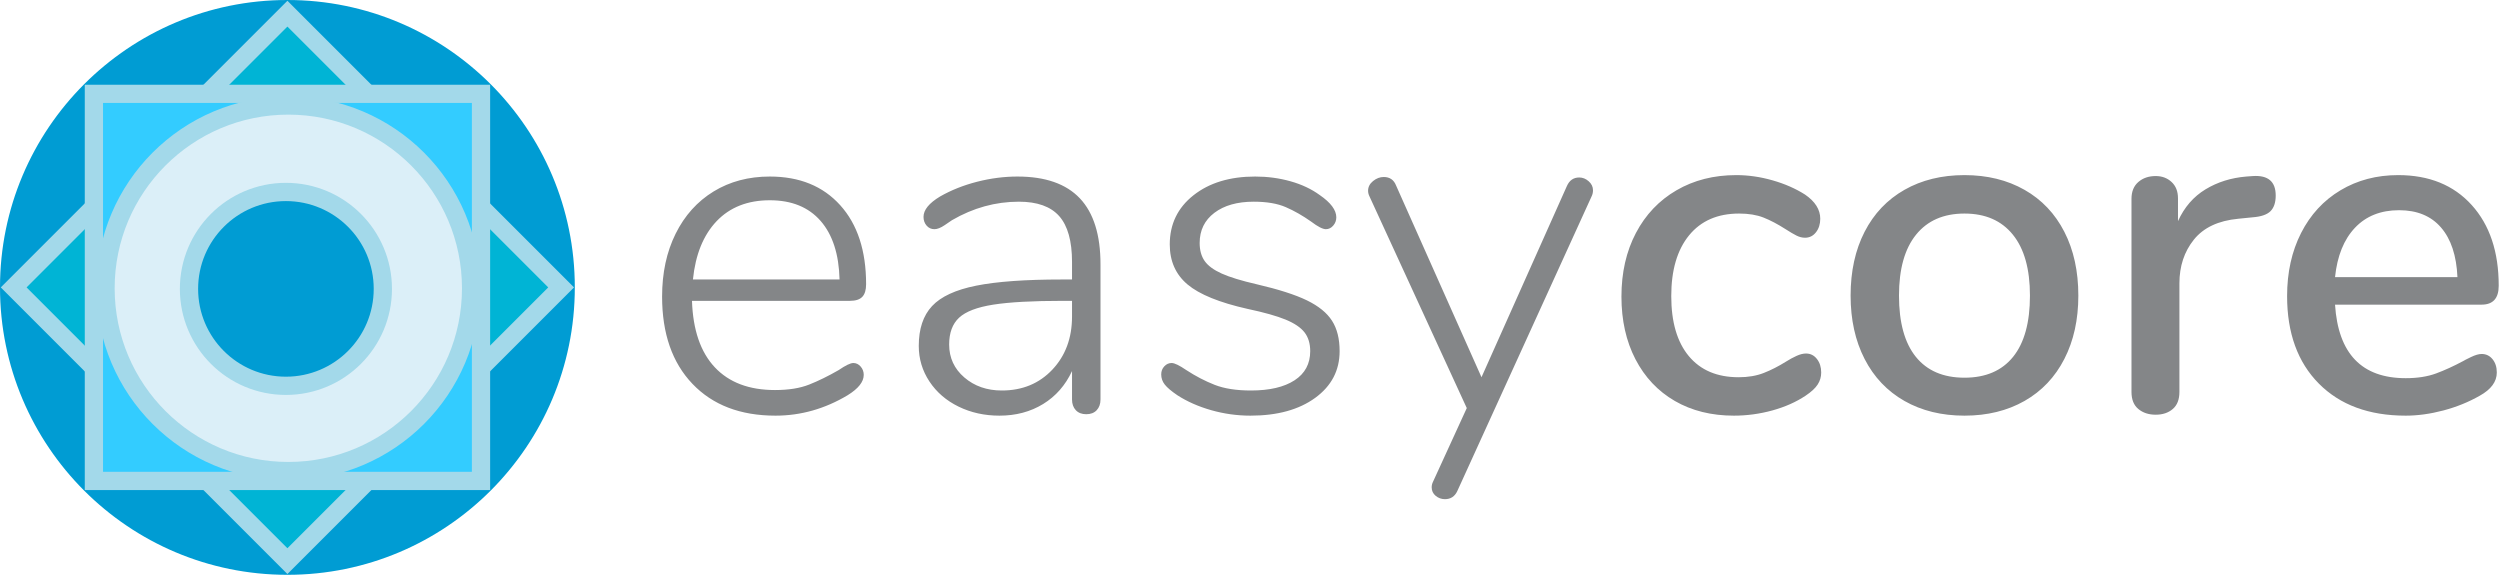
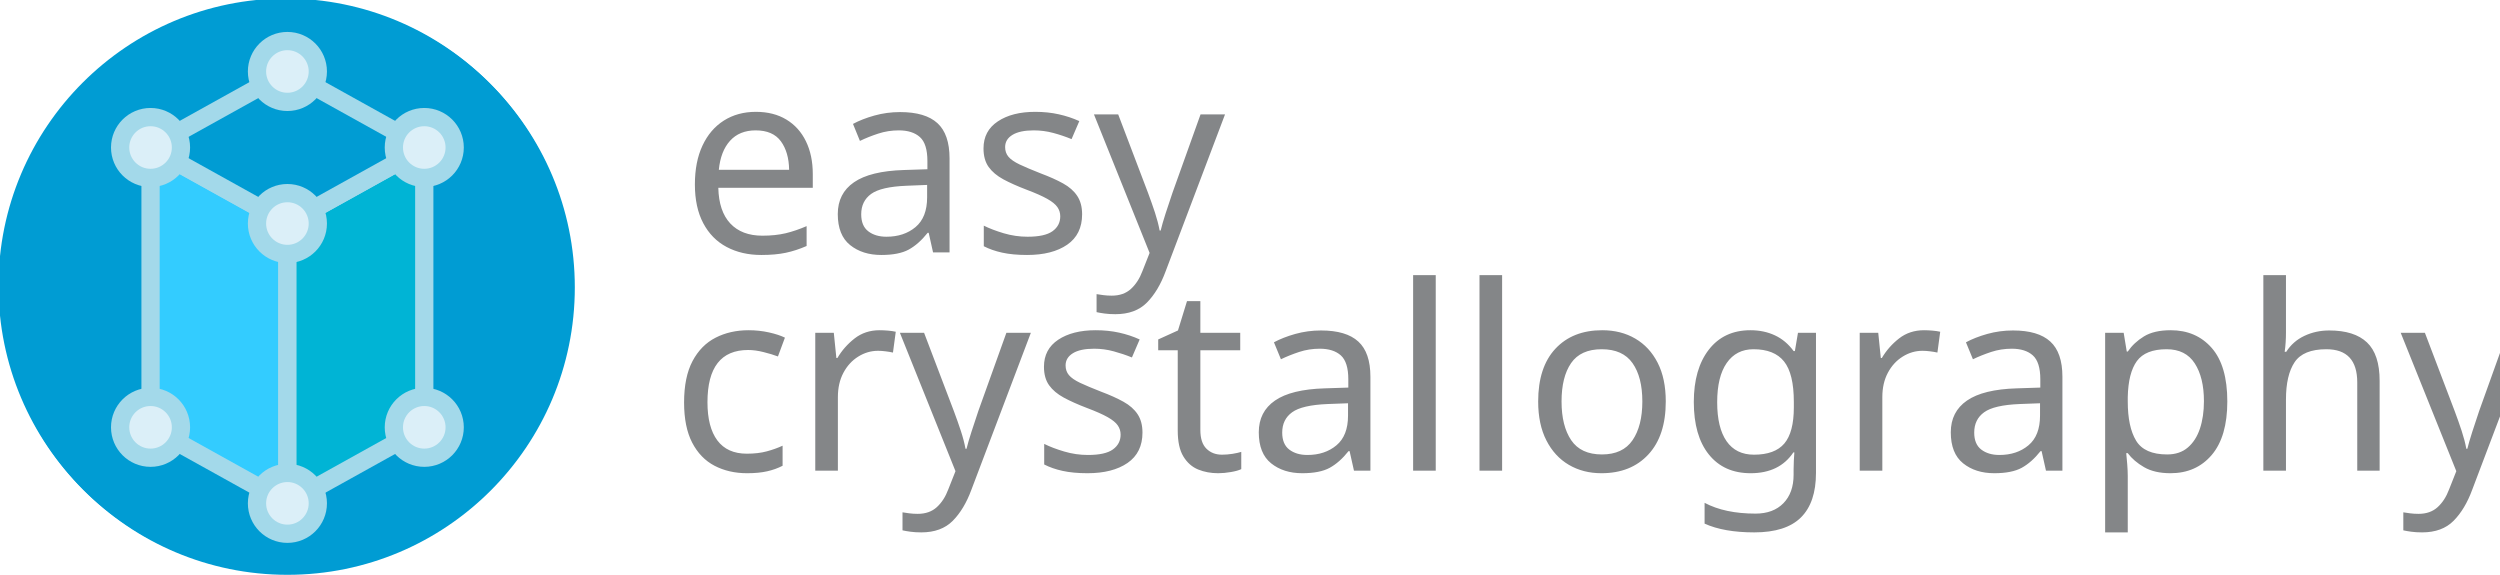
- <svg xmlns="http://www.w3.org/2000/svg" viewBox="0 0 822 189" width="822" height="189" style="enable-background:new 0 0 826.9 189;">
-   <defs>
-     <style type="text/css">
+ <svg xmlns="http://www.w3.org/2000/svg" version="1.1" id="Layer_1" x="0px" y="0px" viewBox="0 0 822 189" style="enable-background:new 0 0 822 189;" xml:space="preserve">
+   <style type="text/css">
	.st0{fill:#848688;}
	.st1{font-family:'Nunito-Light';}
- 	.st2{font-size:156px;}
+ 	.st2{font-size:84.659px;}
	.st3{font-family:'Nunito-SemiBold';}
- 	.st4{fill:#009CD3;}
- 	.st5{fill:#00B4D5;stroke:#A3D9EA;stroke-width:6;stroke-miterlimit:1.106;}
- 	.st6{fill:#33CCFF;stroke:#A3D9EA;stroke-width:6;stroke-miterlimit:1.106;}
- 	.st7{fill:#DBEFF8;stroke:#A3D9EA;stroke-width:6;stroke-miterlimit:1.106;}
- 	.st8{fill:#009CD3;stroke:#A3D9EA;stroke-width:6;stroke-miterlimit:1.106;}
+ 	.st4{font-size:84.585px;}
+ 	.st5{fill:#009CD3;}
+ 	.st6{fill:#DBEFF8;stroke:#A3D9EA;stroke-width:6;stroke-miterlimit:1.106;}
+ 	.st7{fill:#33CCFF;stroke:#A3D9EA;stroke-width:6;stroke-miterlimit:2;}
+ 	.st8{fill:#00B4D5;stroke:#A3D9EA;stroke-width:6;stroke-miterlimit:2;}
+ 	.st9{fill:#009CD3;stroke:#A3D9EA;stroke-width:6;stroke-miterlimit:1.106;}
</style>
-   </defs>
-   <path d="M 280.566 119.356 C 281.506 119.356 282.313 119.746 282.986 120.526 C 283.659 121.306 283.996 122.216 283.996 123.256 C 283.996 125.543 282.229 127.776 278.696 129.956 C 271.209 134.429 263.306 136.666 254.986 136.666 C 243.439 136.666 234.339 133.183 227.686 126.216 C 221.026 119.249 217.696 109.683 217.696 97.516 C 217.696 89.716 219.179 82.826 222.146 76.846 C 225.113 70.866 229.273 66.236 234.626 62.956 C 239.979 59.683 246.143 58.046 253.116 58.046 C 262.889 58.046 270.609 61.193 276.276 67.486 C 281.943 73.773 284.776 82.429 284.776 93.456 C 284.776 95.329 284.363 96.706 283.536 97.586 C 282.703 98.473 281.349 98.916 279.476 98.916 L 227.526 98.916 C 227.839 108.483 230.336 115.763 235.016 120.756 C 239.696 125.749 246.299 128.246 254.826 128.246 C 259.299 128.246 263.043 127.646 266.056 126.446 C 269.076 125.253 272.303 123.669 275.736 121.696 C 278.023 120.136 279.633 119.356 280.566 119.356 Z M 253.116 65.846 C 245.836 65.846 240.009 68.133 235.636 72.706 C 231.269 77.286 228.669 83.683 227.836 91.896 L 276.046 91.896 C 275.839 83.576 273.759 77.153 269.806 72.626 C 265.853 68.106 260.289 65.846 253.116 65.846 ZM 334.542 58.046 C 343.695 58.046 350.535 60.436 355.062 65.216 C 359.582 70.003 361.842 77.233 361.842 86.906 L 361.842 131.366 C 361.842 132.819 361.425 133.989 360.592 134.876 C 359.765 135.756 358.622 136.196 357.162 136.196 C 355.709 136.196 354.565 135.756 353.732 134.876 C 352.899 133.989 352.482 132.819 352.482 131.366 L 352.482 122.006 C 350.302 126.686 347.132 130.299 342.972 132.846 C 338.812 135.393 334.025 136.666 328.612 136.666 C 323.725 136.666 319.255 135.679 315.202 133.706 C 311.142 131.726 307.942 128.969 305.602 125.436 C 303.262 121.903 302.092 118.003 302.092 113.736 C 302.092 108.123 303.549 103.756 306.462 100.636 C 309.375 97.516 314.212 95.279 320.972 93.926 C 327.732 92.573 337.145 91.896 349.212 91.896 L 352.482 91.896 L 352.482 86.126 C 352.482 79.259 351.079 74.239 348.272 71.066 C 345.465 67.899 341.045 66.316 335.012 66.316 C 327.319 66.316 319.985 68.343 313.012 72.396 C 312.705 72.603 311.902 73.149 310.602 74.036 C 309.302 74.916 308.182 75.356 307.242 75.356 C 306.202 75.356 305.345 74.966 304.672 74.186 C 303.992 73.406 303.652 72.446 303.652 71.306 C 303.652 69.019 305.472 66.783 309.112 64.596 C 312.752 62.516 316.809 60.903 321.282 59.756 C 325.755 58.616 330.175 58.046 334.542 58.046 Z M 329.392 128.396 C 336.152 128.396 341.692 126.109 346.012 121.536 C 350.325 116.963 352.482 111.139 352.482 104.066 L 352.482 98.916 L 349.522 98.916 C 339.535 98.916 331.892 99.333 326.592 100.166 C 321.285 100.999 317.539 102.429 315.352 104.456 C 313.172 106.483 312.082 109.419 312.082 113.266 C 312.082 117.633 313.745 121.246 317.072 124.106 C 320.399 126.966 324.505 128.396 329.392 128.396 ZM 411.138 136.666 C 406.771 136.666 402.481 136.069 398.268 134.876 C 394.055 133.676 390.338 132.036 387.118 129.956 C 385.138 128.609 383.758 127.439 382.978 126.446 C 382.198 125.459 381.808 124.343 381.808 123.096 C 381.808 122.056 382.148 121.173 382.828 120.446 C 383.501 119.719 384.308 119.356 385.248 119.356 C 386.181 119.356 387.791 120.136 390.078 121.696 C 393.098 123.669 396.191 125.279 399.358 126.526 C 402.531 127.773 406.511 128.396 411.298 128.396 C 417.431 128.396 422.215 127.279 425.648 125.046 C 429.081 122.813 430.798 119.616 430.798 115.456 C 430.798 112.956 430.175 110.899 428.928 109.286 C 427.675 107.679 425.595 106.276 422.688 105.076 C 419.775 103.883 415.615 102.713 410.208 101.566 C 400.948 99.486 394.368 96.809 390.468 93.536 C 386.568 90.256 384.618 85.863 384.618 80.356 C 384.618 73.696 387.218 68.313 392.418 64.206 C 397.618 60.099 404.378 58.046 412.698 58.046 C 416.758 58.046 420.631 58.566 424.318 59.606 C 428.011 60.646 431.211 62.153 433.918 64.126 C 437.558 66.626 439.378 69.069 439.378 71.456 C 439.378 72.496 439.038 73.406 438.358 74.186 C 437.685 74.966 436.881 75.356 435.948 75.356 C 434.908 75.356 433.295 74.526 431.108 72.866 C 428.301 70.886 425.518 69.299 422.758 68.106 C 420.005 66.913 416.495 66.316 412.228 66.316 C 406.821 66.316 402.508 67.536 399.288 69.976 C 396.061 72.423 394.448 75.726 394.448 79.886 C 394.448 82.279 394.995 84.256 396.088 85.816 C 397.181 87.376 399.051 88.753 401.698 89.946 C 404.351 91.139 408.175 92.309 413.168 93.456 C 420.341 95.123 425.855 96.889 429.708 98.756 C 433.555 100.629 436.308 102.866 437.968 105.466 C 439.635 108.066 440.468 111.396 440.468 115.456 C 440.468 121.796 437.791 126.916 432.438 130.816 C 427.078 134.716 419.978 136.666 411.138 136.666 ZM 515.196 61.166 C 516.023 59.293 517.373 58.356 519.246 58.356 C 520.393 58.356 521.433 58.773 522.366 59.606 C 523.306 60.439 523.776 61.426 523.776 62.566 C 523.776 63.293 523.619 63.969 523.306 64.596 L 479.156 161.476 C 478.323 163.243 476.969 164.126 475.096 164.126 C 473.956 164.126 472.943 163.763 472.056 163.036 C 471.176 162.303 470.736 161.366 470.736 160.226 C 470.736 159.599 470.889 158.976 471.196 158.356 L 482.276 134.176 L 450.296 64.596 C 449.983 63.969 449.826 63.346 449.826 62.726 C 449.826 61.479 450.373 60.413 451.466 59.526 C 452.559 58.639 453.729 58.196 454.976 58.196 C 456.949 58.196 458.303 59.133 459.036 61.006 L 487.116 124.036 L 515.196 61.166 Z" transform="matrix(1, 0, 0, 1, 0, 0)" style="white-space: pre; fill: rgb(132, 134, 136);" />
-   <path d="M 570.1 136.666 C 562.72 136.666 556.247 135.056 550.68 131.836 C 545.12 128.609 540.803 124.033 537.73 118.106 C 534.663 112.179 533.13 105.316 533.13 97.516 C 533.13 89.609 534.717 82.639 537.89 76.606 C 541.063 70.573 545.51 65.893 551.23 62.566 C 556.95 59.239 563.5 57.576 570.88 57.576 C 574.833 57.576 578.813 58.149 582.82 59.296 C 586.82 60.436 590.38 61.996 593.5 63.976 C 596.833 66.263 598.5 68.913 598.5 71.926 C 598.5 73.693 598.03 75.176 597.09 76.376 C 596.157 77.569 594.96 78.166 593.5 78.166 C 592.567 78.166 591.633 77.933 590.7 77.466 C 589.76 76.999 588.563 76.296 587.11 75.356 C 584.51 73.696 582.09 72.423 579.85 71.536 C 577.617 70.656 574.94 70.216 571.82 70.216 C 564.747 70.216 559.26 72.606 555.36 77.386 C 551.46 82.173 549.51 88.829 549.51 97.356 C 549.51 105.883 551.433 112.459 555.28 117.086 C 559.133 121.719 564.593 124.036 571.66 124.036 C 574.78 124.036 577.537 123.566 579.93 122.626 C 582.323 121.693 584.767 120.446 587.26 118.886 C 588.407 118.159 589.553 117.536 590.7 117.016 C 591.84 116.496 592.88 116.236 593.82 116.236 C 595.273 116.236 596.467 116.833 597.4 118.026 C 598.34 119.219 598.81 120.703 598.81 122.476 C 598.81 123.929 598.42 125.253 597.64 126.446 C 596.86 127.646 595.533 128.869 593.66 130.116 C 590.54 132.196 586.9 133.809 582.74 134.956 C 578.58 136.096 574.367 136.666 570.1 136.666 ZM 645.918 136.666 C 638.431 136.666 631.855 135.056 626.188 131.836 C 620.521 128.609 616.151 124.006 613.078 118.026 C 610.011 112.046 608.478 105.103 608.478 97.196 C 608.478 89.189 610.011 82.196 613.078 76.216 C 616.151 70.236 620.521 65.636 626.188 62.416 C 631.855 59.189 638.431 57.576 645.918 57.576 C 653.405 57.576 659.985 59.189 665.658 62.416 C 671.325 65.636 675.691 70.236 678.758 76.216 C 681.825 82.196 683.358 89.189 683.358 97.196 C 683.358 105.103 681.825 112.046 678.758 118.026 C 675.691 124.006 671.325 128.609 665.658 131.836 C 659.985 135.056 653.405 136.666 645.918 136.666 Z M 645.918 124.186 C 652.885 124.186 658.215 121.899 661.908 117.326 C 665.601 112.746 667.448 106.036 667.448 97.196 C 667.448 88.463 665.575 81.783 661.828 77.156 C 658.088 72.529 652.785 70.216 645.918 70.216 C 639.058 70.216 633.755 72.529 630.008 77.156 C 626.261 81.783 624.388 88.463 624.388 97.196 C 624.388 106.036 626.235 112.746 629.928 117.326 C 633.621 121.899 638.951 124.186 645.918 124.186 ZM 740.772 57.886 C 745.759 57.573 748.252 59.706 748.252 64.286 C 748.252 66.573 747.682 68.289 746.542 69.436 C 745.395 70.576 743.419 71.249 740.612 71.456 L 735.932 71.926 C 729.379 72.553 724.515 74.843 721.342 78.796 C 718.175 82.743 716.592 87.526 716.592 93.146 L 716.592 128.866 C 716.592 131.366 715.862 133.239 714.402 134.486 C 712.949 135.733 711.079 136.356 708.792 136.356 C 706.499 136.356 704.599 135.733 703.092 134.486 C 701.585 133.239 700.832 131.366 700.832 128.866 L 700.832 65.376 C 700.832 62.983 701.585 61.136 703.092 59.836 C 704.599 58.536 706.499 57.886 708.792 57.886 C 710.872 57.886 712.612 58.536 714.012 59.836 C 715.419 61.136 716.122 62.929 716.122 65.216 L 716.122 72.706 C 718.202 68.133 721.219 64.649 725.172 62.256 C 729.119 59.863 733.589 58.459 738.582 58.046 L 740.772 57.886 ZM 815.958 116.386 C 817.418 116.386 818.615 116.959 819.548 118.106 C 820.481 119.246 820.948 120.703 820.948 122.476 C 820.948 125.489 819.078 128.036 815.338 130.116 C 811.698 132.196 807.718 133.809 803.398 134.956 C 799.085 136.096 794.951 136.666 790.998 136.666 C 778.938 136.666 769.421 133.156 762.448 126.136 C 755.481 119.116 751.998 109.523 751.998 97.356 C 751.998 89.556 753.531 82.639 756.598 76.606 C 759.671 70.573 763.988 65.893 769.548 62.566 C 775.115 59.239 781.435 57.576 788.508 57.576 C 798.695 57.576 806.755 60.853 812.688 67.406 C 818.615 73.959 821.578 82.799 821.578 93.926 C 821.578 98.086 819.705 100.166 815.958 100.166 L 767.758 100.166 C 768.798 116.286 776.545 124.346 790.998 124.346 C 794.845 124.346 798.175 123.826 800.988 122.786 C 803.795 121.746 806.758 120.393 809.878 118.726 C 810.191 118.519 811.048 118.079 812.448 117.406 C 813.855 116.726 815.025 116.386 815.958 116.386 Z M 788.818 69.116 C 782.785 69.116 777.948 71.043 774.308 74.896 C 770.668 78.743 768.485 84.149 767.758 91.116 L 808.008 91.116 C 807.695 84.043 805.898 78.609 802.618 74.816 C 799.345 71.016 794.745 69.116 788.818 69.116 Z" transform="matrix(1, 0, 0, 1, 0, 0)" style="white-space: pre; fill: rgb(132, 134, 136);" />
+   <text transform="matrix(1 0 0 1 223.8223 82.9922)" class="st0 st1 st2">easy</text>
+   <text transform="matrix(1 0 0 1 220.2705 154.75)" class="st0 st3 st4">crystallography</text>
  <g>
-     <circle class="st4" cx="94.5" cy="94.5" r="94.5" />
-     <rect x="28.82" y="28.82" transform="matrix(0.707107, -0.707107, 0.707107, 0.707107, -36.2602, 94.5)" class="st5" width="127.279" height="127.279" style="stroke-miterlimit: 2;" />
-     <rect x="28.82" y="28.82" transform="matrix(0, 1, -1, 0, 186.9749, 2.033016)" class="st6" width="127.281" height="127.281" style="stroke-miterlimit: 2;" />
-     <circle class="st7" cx="94.798" cy="94.79" r="60.099" />
-     <circle class="st8" cx="94.01" cy="94.986" r="31.869" />
+     <circle class="st5" cx="94" cy="94" r="94.5" />
+     <g>
+       <circle class="st6" cx="94" cy="115" r="10" />
+       <polygon class="st7" points="49,48 94,73 94,165 49,140   " />
+       <polygon class="st8" points="94,73 139,48 139,140 94,165   " />
+       <polygon class="st9" points="49,48 94,73 139,48 94,23   " />
+       <g>
+         <circle class="st6" cx="94" cy="73" r="10" />
+         <circle class="st6" cx="94" cy="165" r="10" />
+       </g>
+       <g>
+         <circle class="st6" cx="49" cy="48" r="10" />
+         <circle class="st6" cx="49" cy="140" r="10" />
+       </g>
+       <g>
+         <circle class="st6" cx="139" cy="48" r="10" />
+         <circle class="st6" cx="139" cy="140" r="10" />
+       </g>
+       <circle class="st6" cx="94" cy="23" r="10" />
+     </g>
+   </g>
+   <g>
+     <circle class="st5" cx="94.5" cy="94.5" r="94.5" />
+     <g>
+       <circle class="st6" cx="94.5" cy="115.5" r="10" />
+       <polygon class="st7" points="49.5,48.5 94.5,73.5 94.5,165.5 49.5,140.5   " />
+       <polygon class="st8" points="94.5,73.5 139.5,48.5 139.5,140.5 94.5,165.5   " />
+       <polygon class="st9" points="49.5,48.5 94.5,73.5 139.5,48.5 94.5,23.5   " />
+       <g>
+         <circle class="st6" cx="94.5" cy="73.5" r="10" />
+         <circle class="st6" cx="94.5" cy="165.5" r="10" />
+       </g>
+       <g>
+         <circle class="st6" cx="49.5" cy="48.5" r="10" />
+         <circle class="st6" cx="49.5" cy="140.5" r="10" />
+       </g>
+       <g>
+         <circle class="st6" cx="139.5" cy="48.5" r="10" />
+         <circle class="st6" cx="139.5" cy="140.5" r="10" />
+       </g>
+       <circle class="st6" cx="94.5" cy="23.5" r="10" />
+     </g>
  </g>
</svg>
